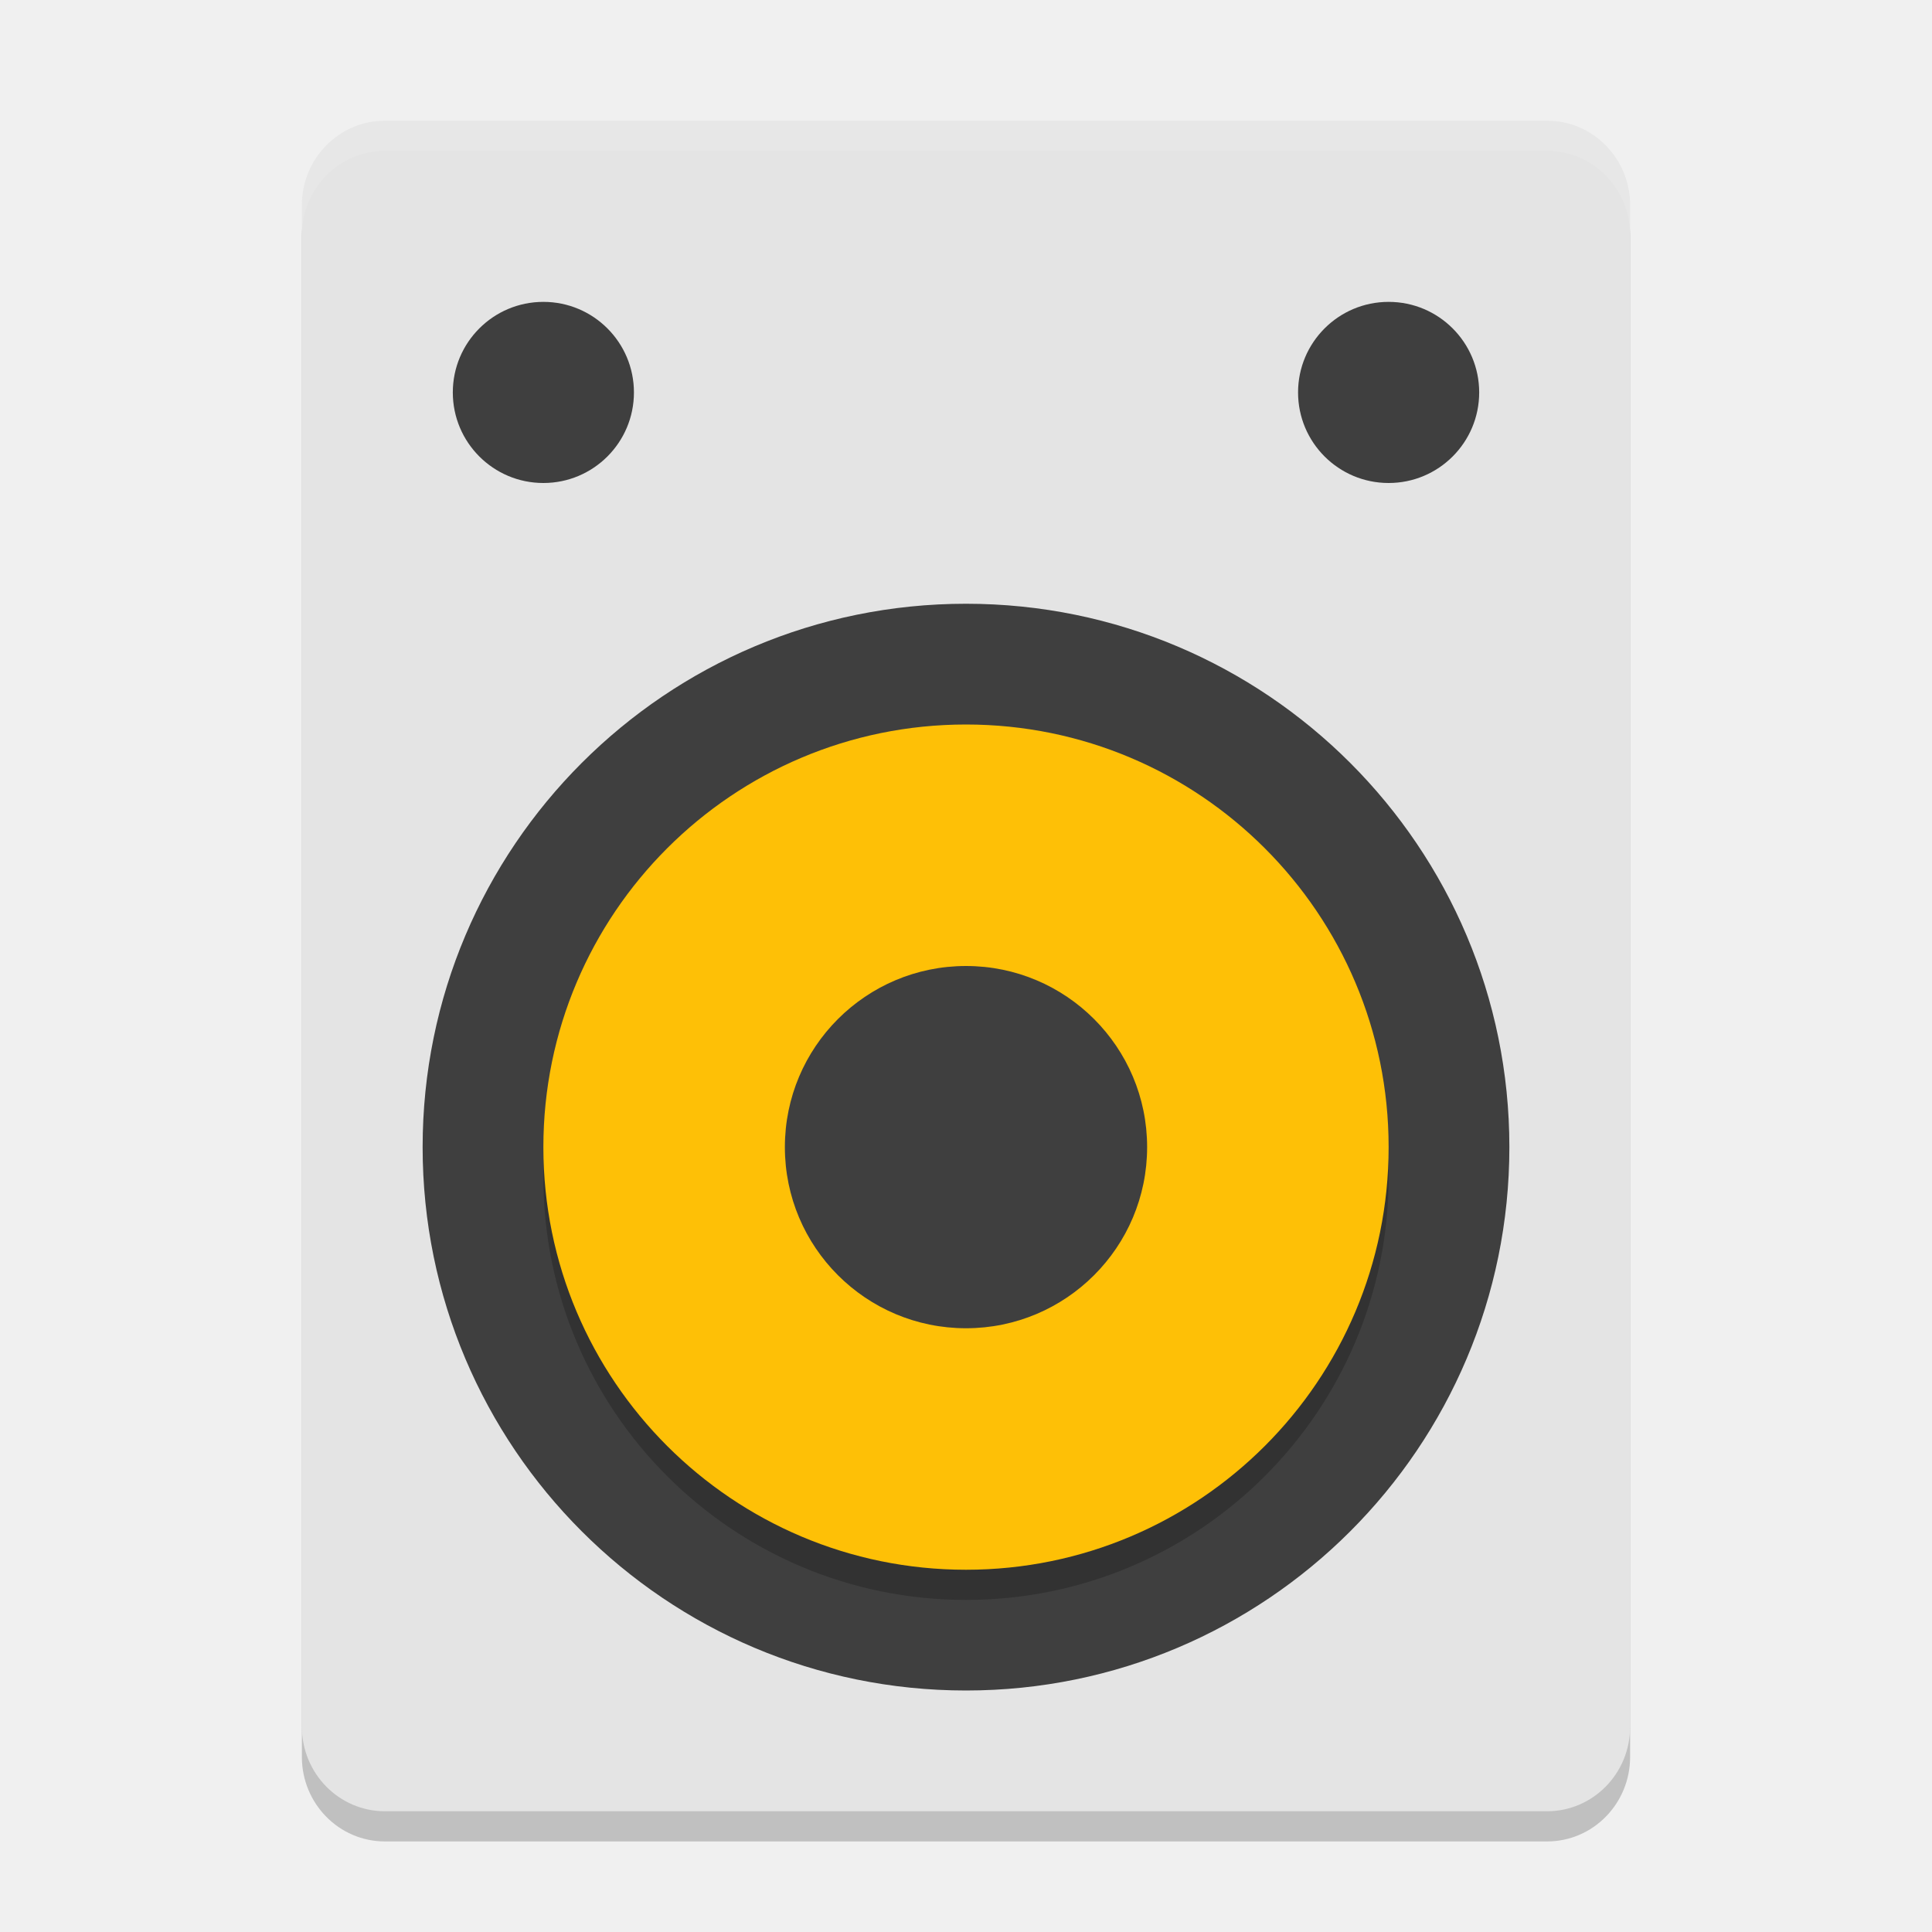
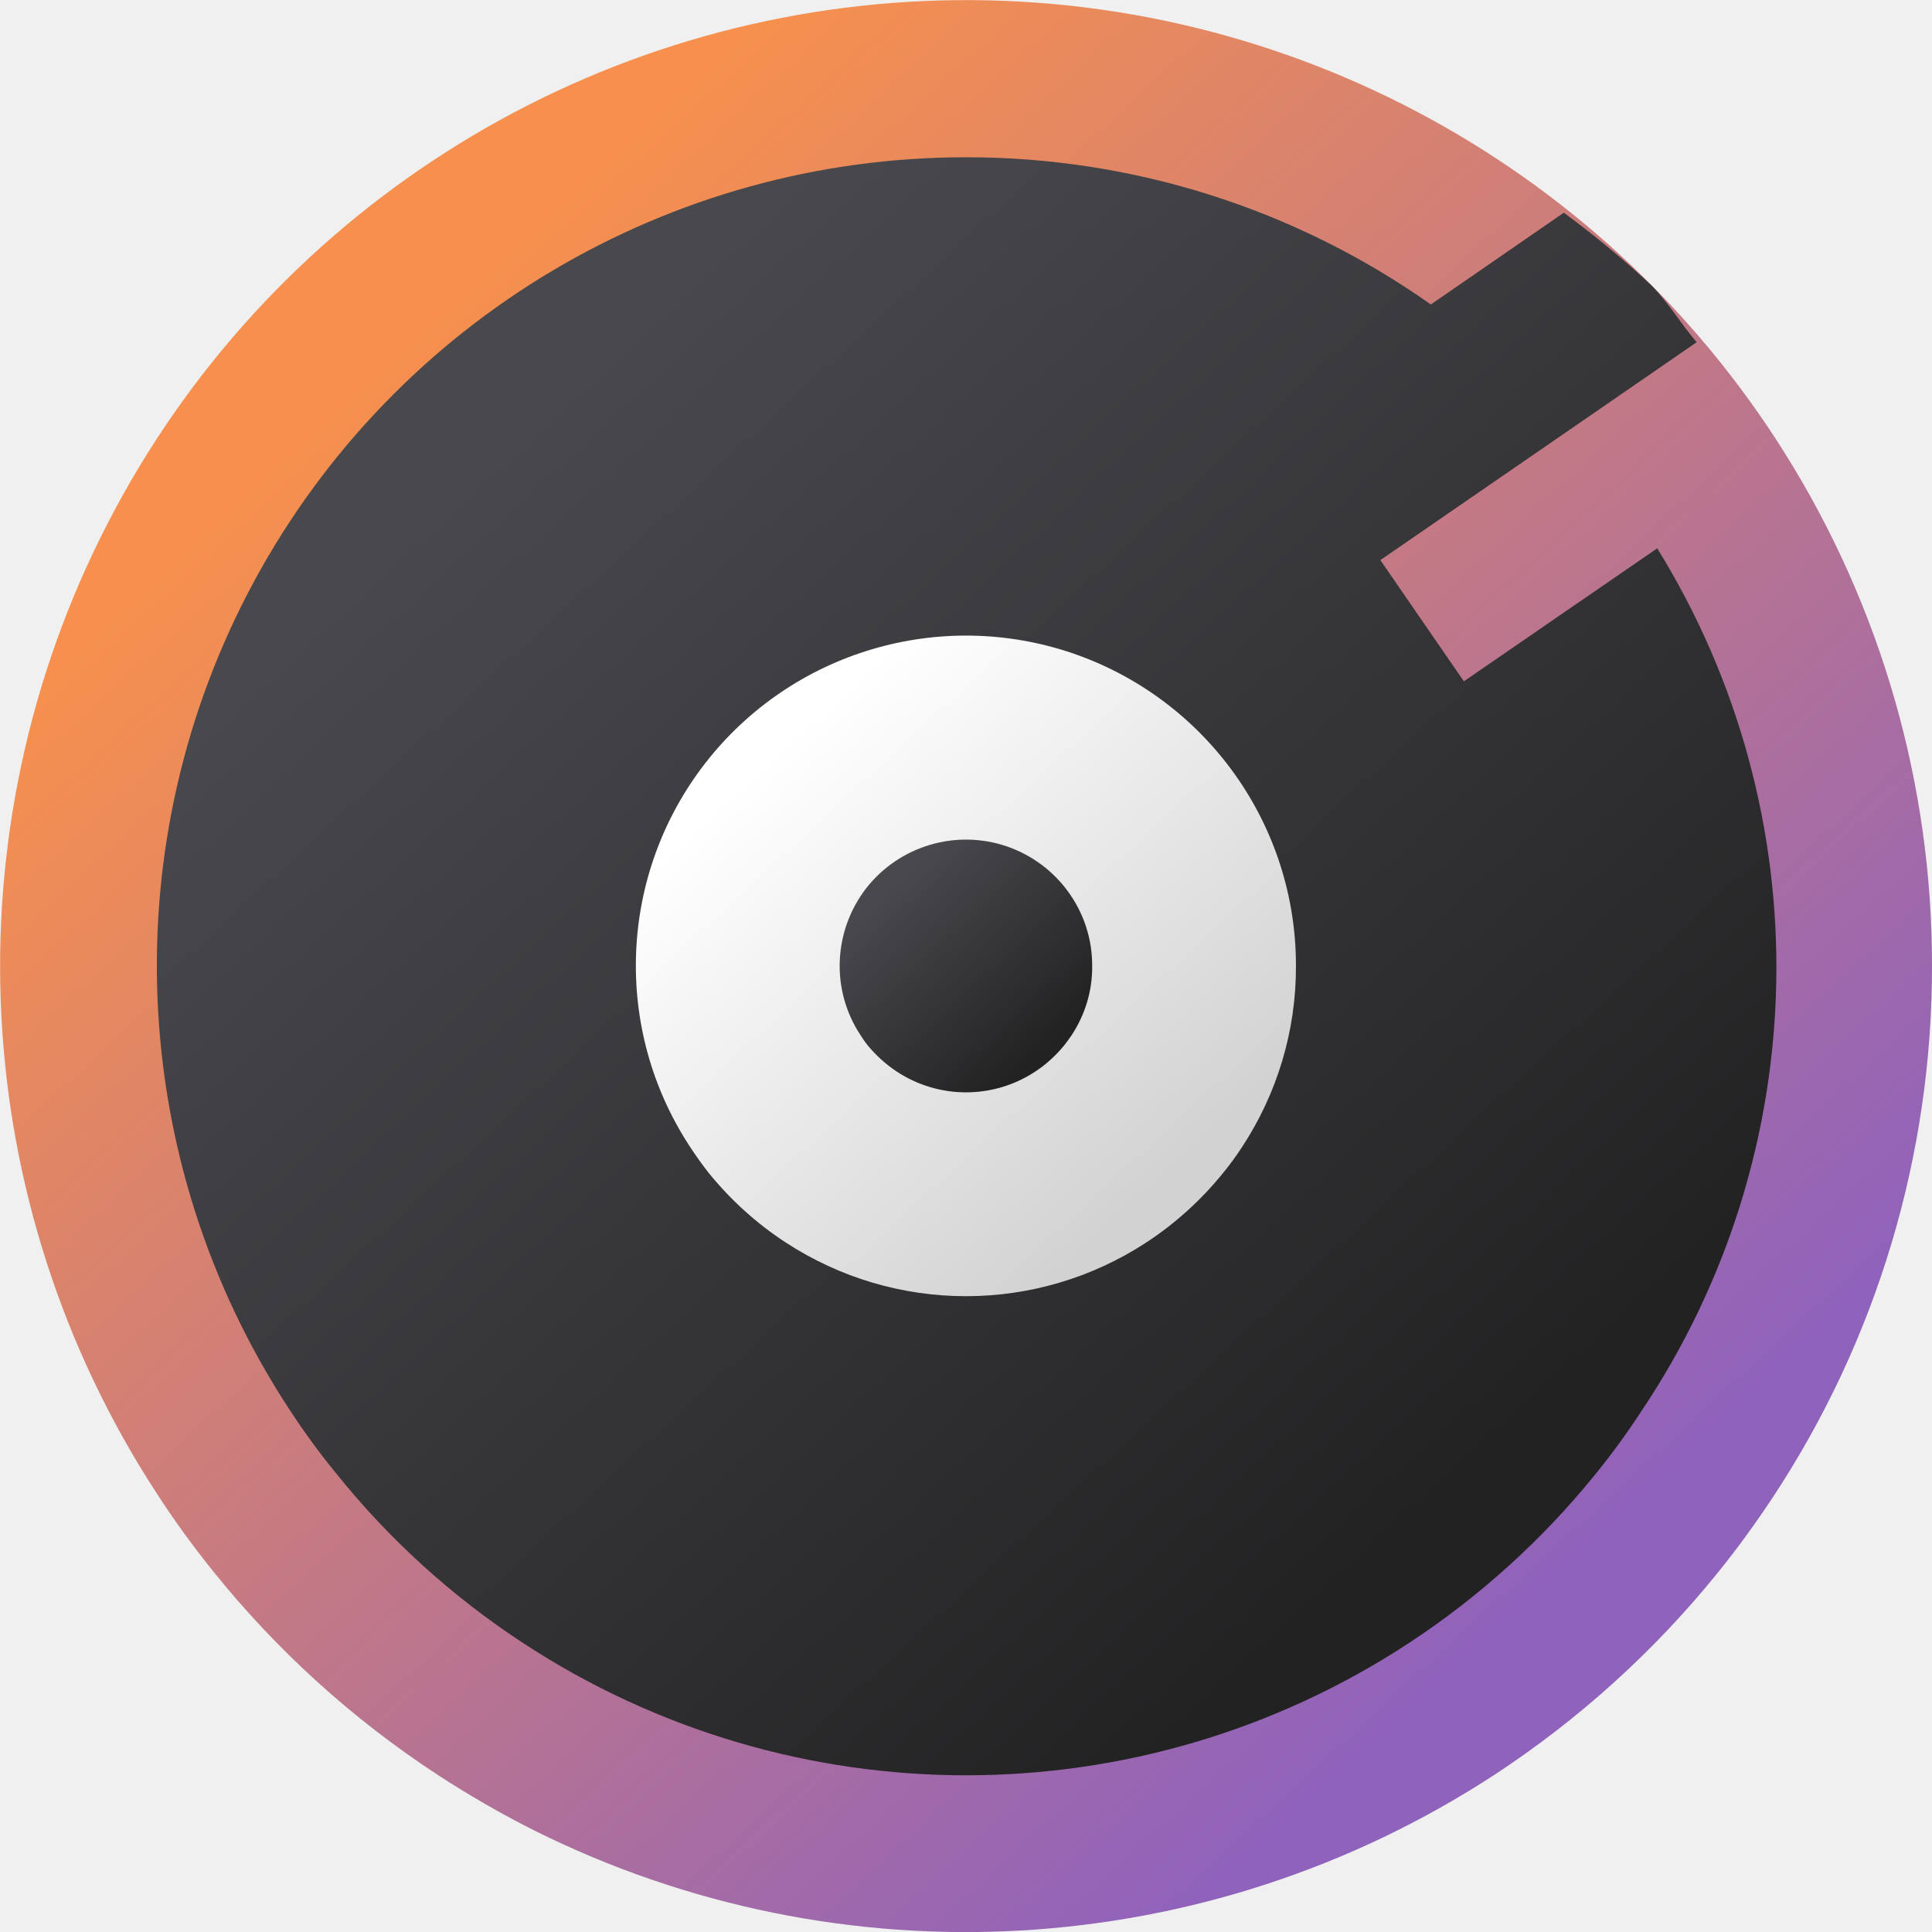
- <svg xmlns="http://www.w3.org/2000/svg" width="64" height="64" version="1">
-   <rect style="opacity:0.2" width="44" height="56" x="-54" y="5" rx="2.75" ry="2.8" transform="scale(-1,1)" />
-   <rect style="fill:#e4e4e4" width="44" height="56" x="-54" y="4" rx="2.75" ry="2.8" transform="scale(-1,1)" />
-   <circle style="fill:#3f3f3f" cx="-38" cy="32" r="18" transform="rotate(-90)" />
-   <circle style="opacity:0.2" cx="-39" cy="-32" r="14" transform="matrix(0,-1,-1,0,0,0)" />
-   <circle style="fill:#fec006" cx="-38" cy="-32" r="14" transform="matrix(0,-1,-1,0,0,0)" />
-   <circle style="fill:#3f3f3f" cx="-38" cy="-32" r="6" transform="matrix(0,-1,-1,0,0,0)" />
-   <circle style="fill:#3f3f3f" cx="13" cy="-18" r="3" transform="rotate(90)" />
-   <circle style="fill:#3f3f3f" cx="13" cy="-46" r="3" transform="rotate(90)" />
-   <path style="opacity:0.1;fill:#ffffff" d="M 12.75 4 C 11.226 4 10 5.25 10 6.801 L 10 7.801 C 10 6.25 11.226 5 12.75 5 L 51.25 5 C 52.773 5 54 6.25 54 7.801 L 54 6.801 C 54 5.25 52.773 4 51.25 4 L 12.75 4 z" />
+ <svg xmlns="http://www.w3.org/2000/svg" width="32px" height="32px" viewBox="0 0 32 32" version="1.1">
+   <defs>
+     <linearGradient id="linear0" gradientUnits="userSpaceOnUse" x1="-59.866" y1="41.158" x2="-64.462" y2="46.142" gradientTransform="matrix(4.1232,0,0,-4.1232,272.401,196.073)">
+       <stop offset="0" style="stop-color:rgb(56.078%,38.431%,73.725%);stop-opacity:1;" />
+       <stop offset="1" style="stop-color:rgb(96.863%,56.471%,30.588%);stop-opacity:1;" />
+     </linearGradient>
+     <linearGradient id="linear1" gradientUnits="userSpaceOnUse" x1="-60.39" y1="42.215" x2="-64.986" y2="47.198" gradientTransform="matrix(3.4523,0,0,-3.4523,233.4455,169.5424)">
+       <stop offset="0" style="stop-color:rgb(13.725%,13.333%,13.725%);stop-opacity:1;" />
+       <stop offset="1" style="stop-color:rgb(28.627%,28.235%,30.196%);stop-opacity:1;" />
+     </linearGradient>
+     <linearGradient id="linear2" gradientUnits="userSpaceOnUse" x1="-67.811" y1="49.103" x2="-72.406" y2="54.087" gradientTransform="matrix(1.4087,0,0,-1.4087,114.7886,88.7112)">
+       <stop offset="0" style="stop-color:rgb(82.353%,82.353%,82.353%);stop-opacity:1;" />
+       <stop offset="1" style="stop-color:rgb(100%,100%,100%);stop-opacity:1;" />
+     </linearGradient>
+     <linearGradient id="linear3" gradientUnits="userSpaceOnUse" x1="-87.286" y1="68.579" x2="-91.881" y2="73.562" gradientTransform="matrix(0.5389,0,0,-0.5389,64.2905,54.3144)">
+       <stop offset="0" style="stop-color:rgb(13.725%,13.333%,13.725%);stop-opacity:1;" />
+       <stop offset="1" style="stop-color:rgb(28.627%,28.235%,30.196%);stop-opacity:1;" />
+     </linearGradient>
+   </defs>
+   <g id="surface1">
+     <path style=" stroke:none;fill-rule:nonzero;fill:url(#linear0);" d="M 32 16 C 32.004 19.129 31.086 22.191 29.363 24.801 C 29.074 25.238 28.77 25.656 28.441 26.062 C 27.391 27.359 26.145 28.484 24.75 29.398 C 19.988 32.504 13.941 32.855 8.852 30.32 C 8.301 30.043 7.766 29.734 7.25 29.398 C 5.836 28.473 4.574 27.328 3.52 26.012 C 3.191 25.602 2.883 25.18 2.598 24.738 C -0.543 19.922 -0.855 13.793 1.777 8.68 C 4.406 3.566 9.578 0.262 15.324 0.016 C 21.07 -0.227 26.504 2.629 29.559 7.5 C 31.156 10.047 32.004 12.992 32 16 Z M 32 16 " />
+     <path style=" stroke:none;fill-rule:nonzero;fill:url(#linear1);" d="M 16 2.605 C 11.082 2.602 6.559 5.293 4.215 9.617 C 1.871 13.941 2.09 19.203 4.777 23.32 C 5.016 23.688 5.273 24.043 5.551 24.383 C 6.434 25.488 7.488 26.445 8.672 27.219 C 13.125 30.133 18.879 30.133 23.328 27.219 C 24.496 26.453 25.539 25.512 26.418 24.426 C 26.691 24.09 26.949 23.738 27.188 23.371 C 30.07 19.07 30.172 13.484 27.449 9.082 L 24.246 11.285 L 22.863 9.277 L 25.965 7.141 L 28.102 5.668 C 27.84 5.363 27.633 5.008 27.348 4.723 C 26.891 4.293 26.406 3.895 25.902 3.523 L 23.699 5.043 C 21.445 3.453 18.758 2.602 16 2.605 Z M 16 2.605 " />
+     <path style=" stroke:none;fill-rule:nonzero;fill:url(#linear2);" d="M 21.465 16 C 21.469 17.07 21.156 18.113 20.566 19.008 C 20.469 19.156 20.363 19.301 20.25 19.438 C 19.891 19.879 19.465 20.266 18.988 20.578 C 17.172 21.766 14.828 21.766 13.012 20.578 C 12.527 20.262 12.098 19.871 11.734 19.422 C 11.625 19.281 11.52 19.137 11.422 18.984 C 10.145 17.031 10.25 14.48 11.684 12.637 C 13.121 10.793 15.566 10.066 17.777 10.824 C 19.984 11.586 21.469 13.664 21.465 16 Z M 21.465 16 " />
+     <path style=" stroke:none;fill-rule:nonzero;fill:url(#linear3);" d="M 18.09 16 C 18.094 16.41 17.973 16.809 17.746 17.152 C 17.707 17.207 17.668 17.262 17.625 17.316 C 17.488 17.484 17.324 17.633 17.145 17.75 C 16.449 18.207 15.551 18.207 14.855 17.75 C 14.672 17.629 14.508 17.48 14.367 17.309 C 14.324 17.254 14.285 17.199 14.25 17.141 C 13.758 16.395 13.801 15.418 14.348 14.711 C 14.898 14.008 15.836 13.73 16.68 14.02 C 17.523 14.312 18.094 15.105 18.09 16 Z M 18.09 16 " />
+   </g>
</svg>
